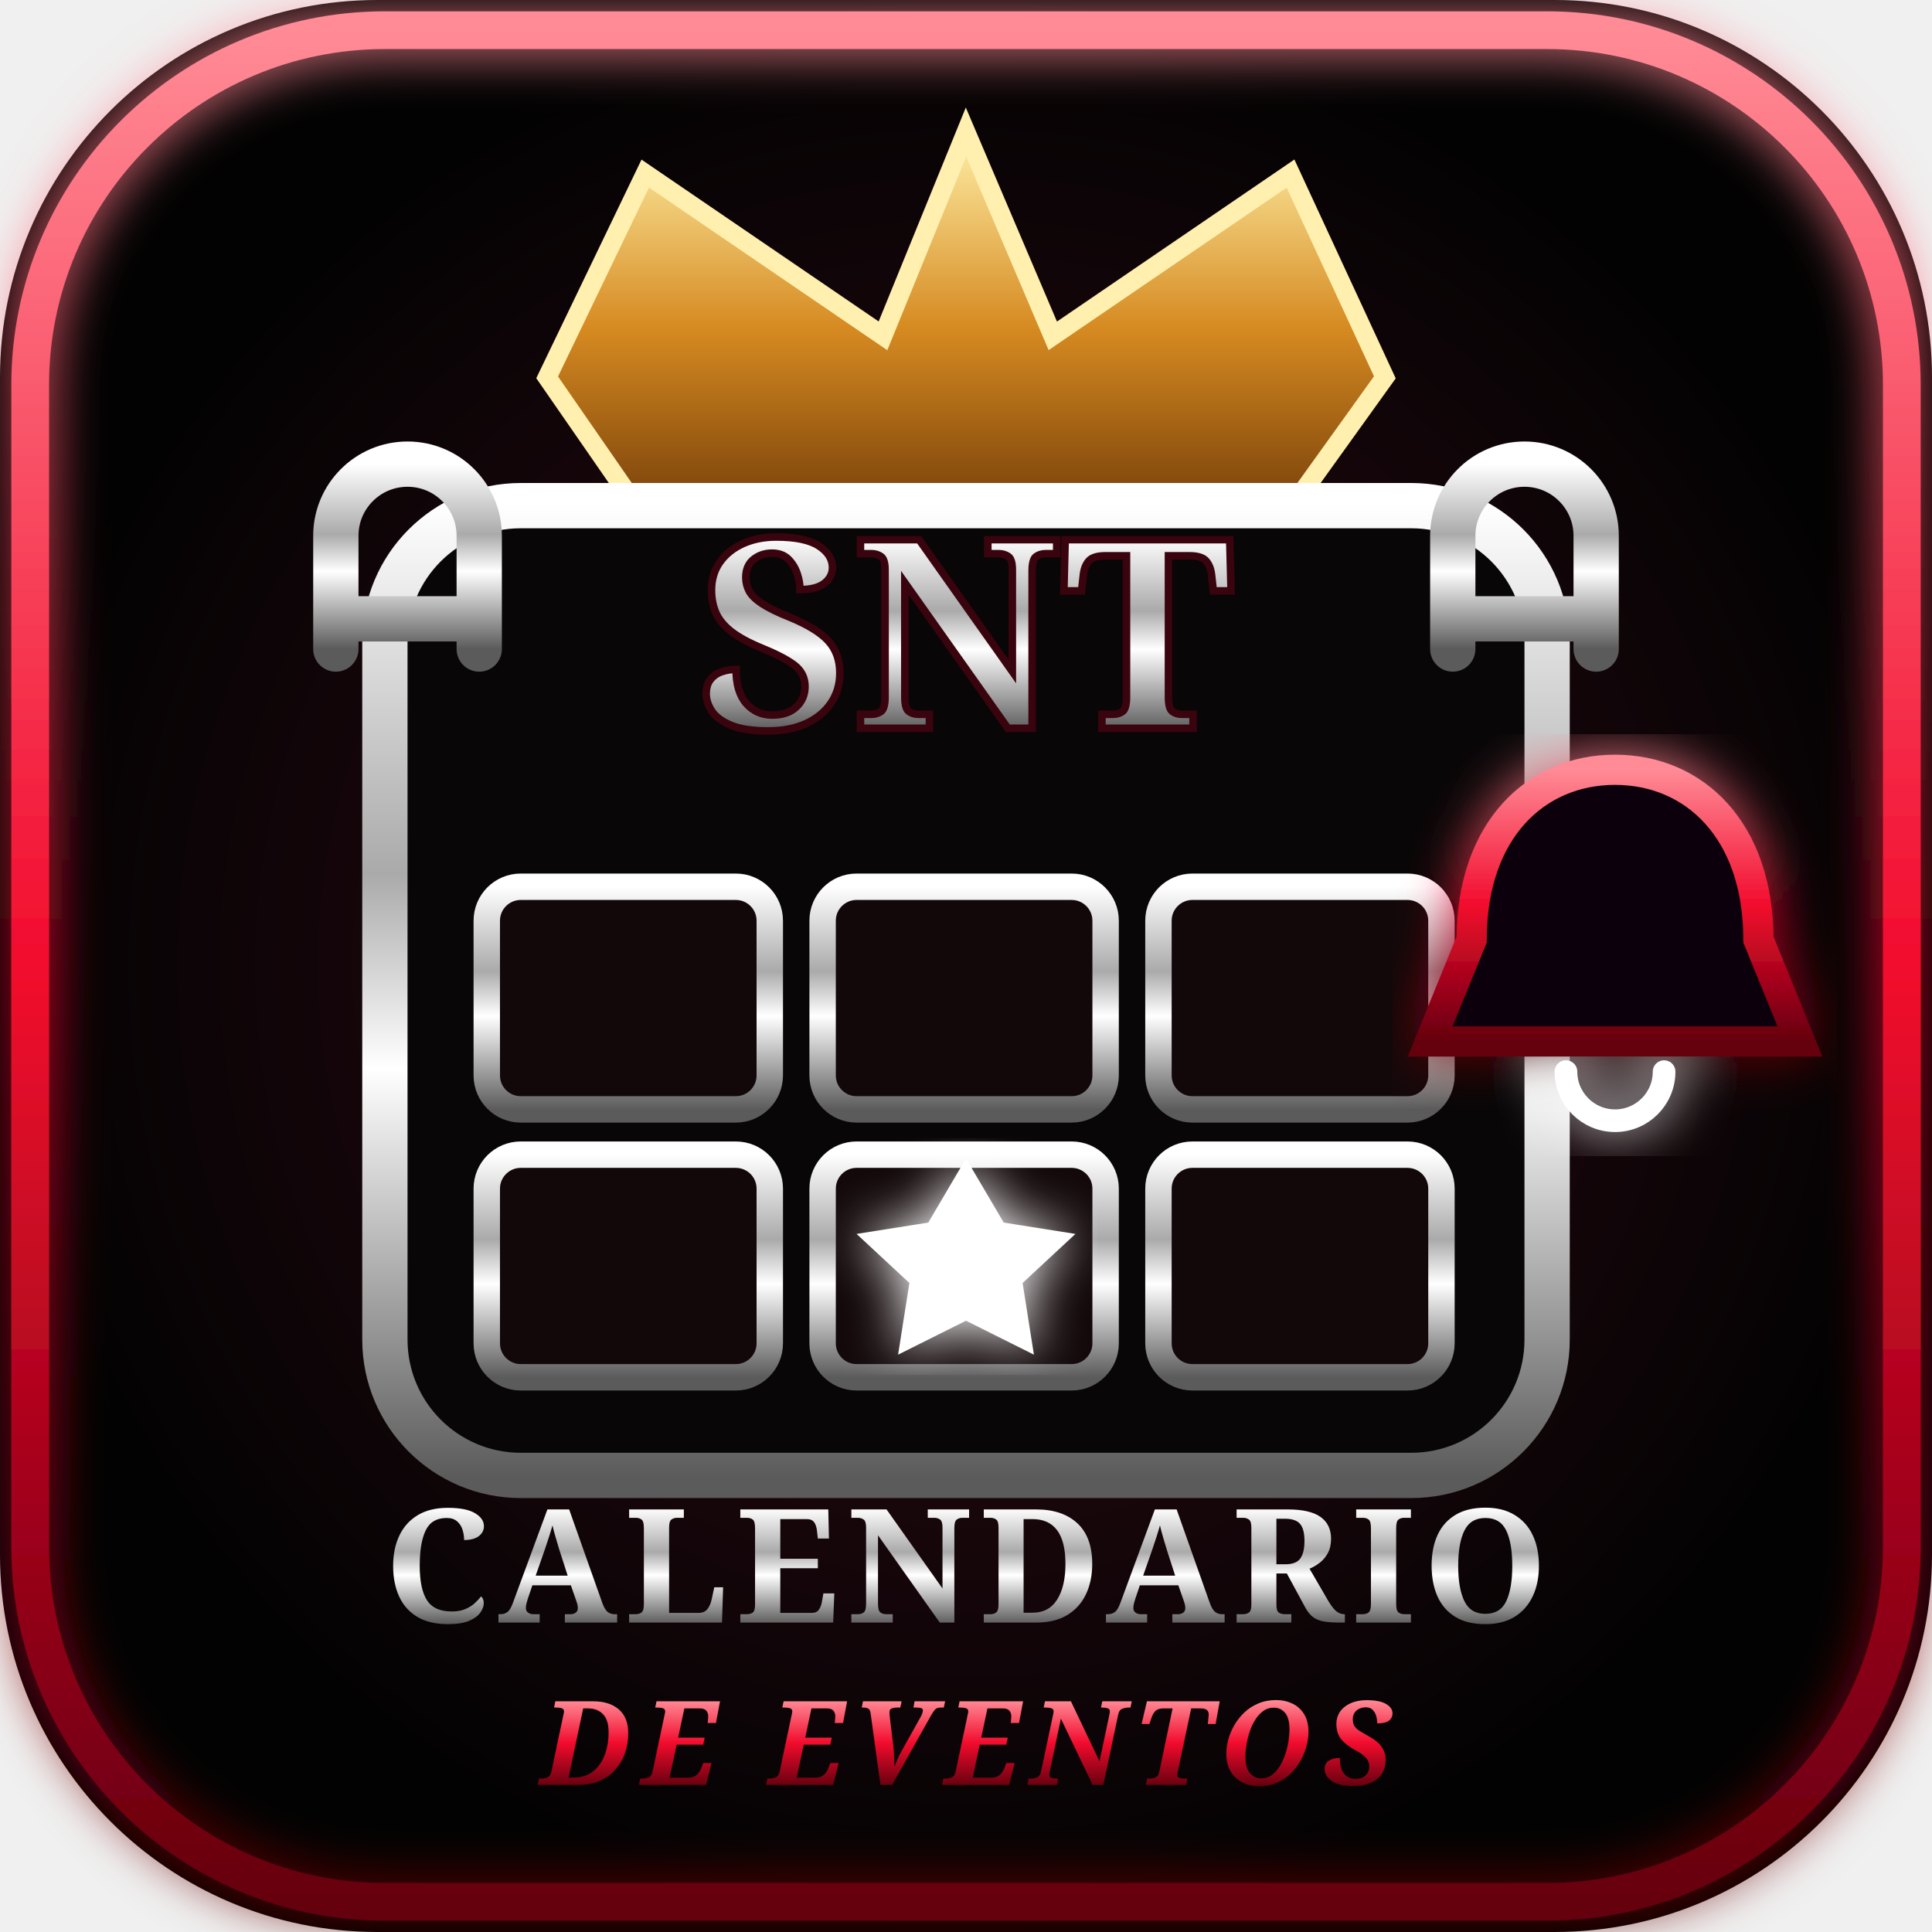
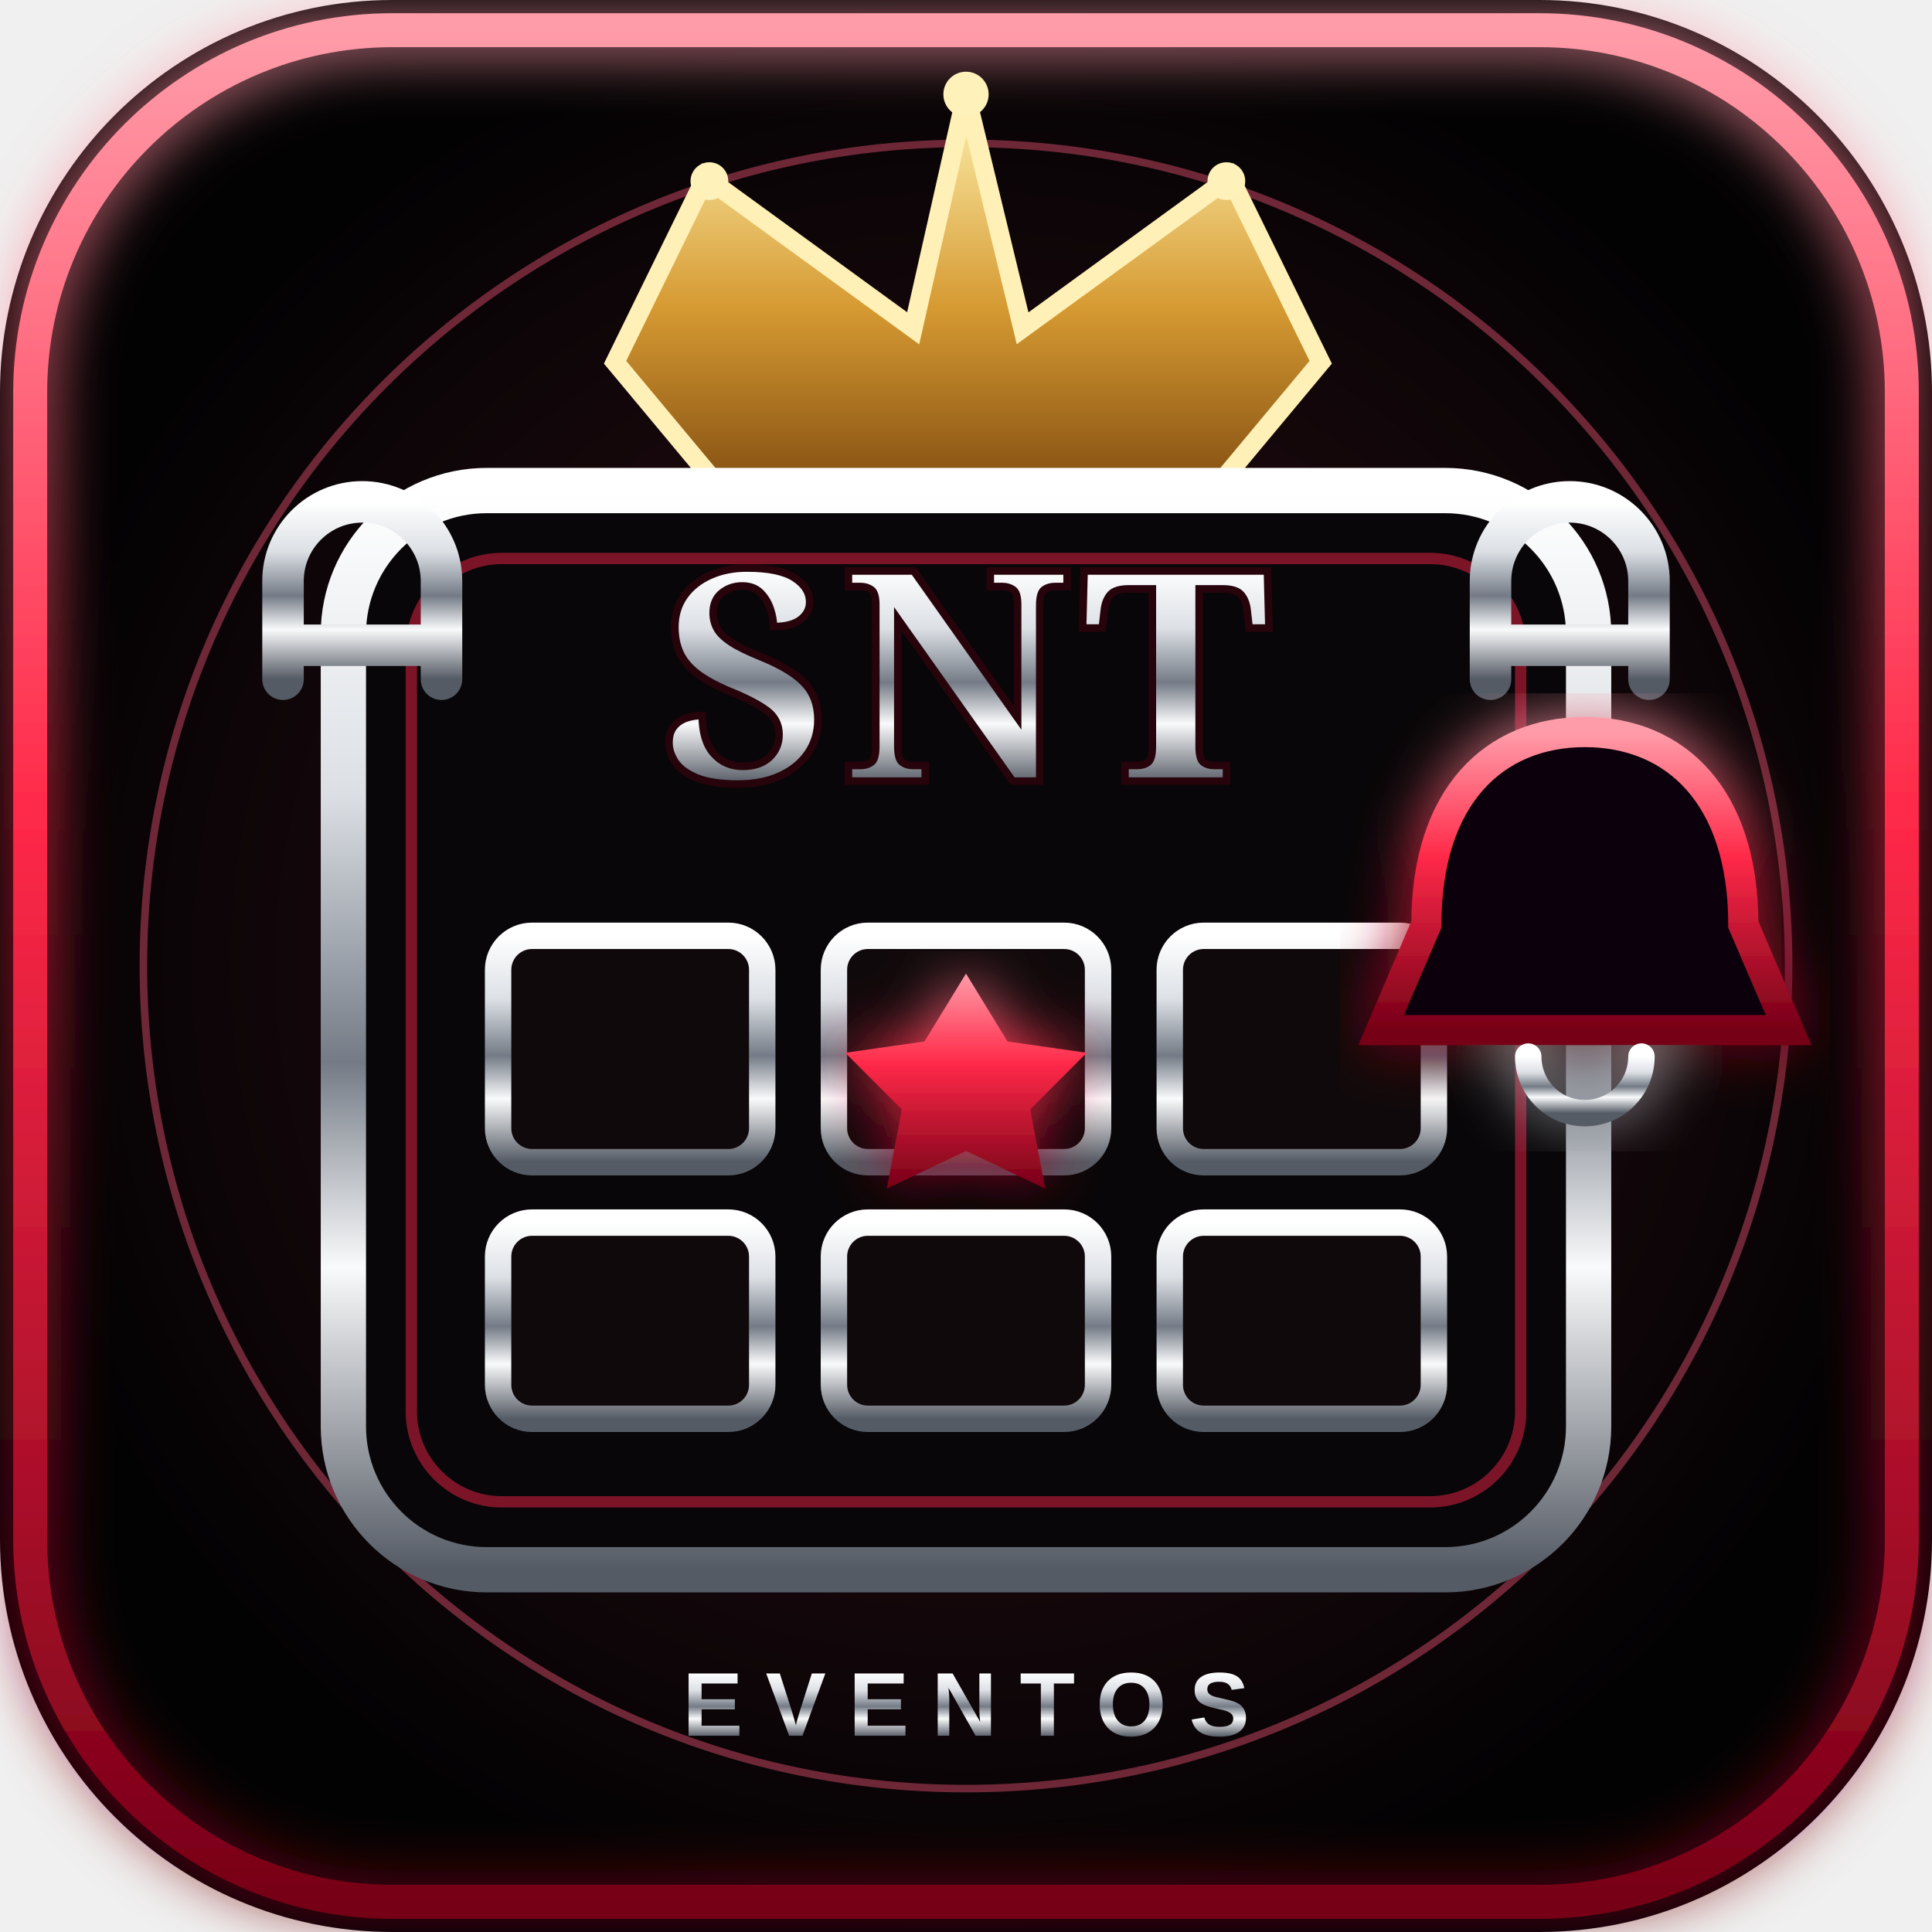
<svg xmlns="http://www.w3.org/2000/svg" viewBox="0 0 512 512">
  <defs>
+     <linearGradient id="metal" x1="0" y1="0" x2="0" y2="1">
+       <stop stop-color="#fff" />
+       <stop offset=".28" stop-color="#dce0e5" />
+       <stop offset=".53" stop-color="#747b86" />
+       <stop offset=".72" stop-color="#f9fafb" />
+       <stop offset="1" stop-color="#555b65" />
+     </linearGradient>
+     <linearGradient id="ruby" x1="0" y1="0" x2="0" y2="1">
+       <stop stop-color="#ff9ca9" />
+       <stop offset=".42" stop-color="#ff2948" />
+       <stop offset="1" stop-color="#760017" />
+     </linearGradient>
+     <linearGradient id="gold" x1="0" y1="0" x2="0" y2="1">
+       <stop stop-color="#fff2b0" />
+       <stop offset=".5" stop-color="#d69a32" />
+       <stop offset="1" stop-color="#75420c" />
+     </linearGradient>
    <radialGradient id="bg">
-       <stop stop-color="#310912" />
-       <stop offset=".72" stop-color="#100508" />
-       <stop offset="1" stop-color="#020202" />
+       <stop stop-color="#310c15" />
+       <stop offset=".72" stop-color="#100609" />
+       <stop offset="1" stop-color="#030203" />
    </radialGradient>
-     <linearGradient id="silver" x2="0" y2="1">
-       <stop stop-color="#fff" />
-       <stop offset=".38" stop-color="#aaa" />
-       <stop offset=".58" stop-color="#fff" />
-       <stop offset="1" stop-color="#5b5b5b" />
-     </linearGradient>
-     <linearGradient id="red" x2="0" y2="1">
-       <stop stop-color="#ff8b96" />
-       <stop offset=".5" stop-color="#f20b2d" />
-       <stop offset="1" stop-color="#65000e" />
-     </linearGradient>
-     <linearGradient id="gold" x2="0" y2="1">
-       <stop stop-color="#fff0a7" />
-       <stop offset=".5" stop-color="#d68a21" />
-       <stop offset="1" stop-color="#713b08" />
-     </linearGradient>
    <filter id="glow">
-       <feGaussianBlur stdDeviation="7" result="b" />
+       <feGaussianBlur stdDeviation="8" result="b" />
      <feMerge>
        <feMergeNode in="b" />
        <feMergeNode in="SourceGraphic" />
      </feMerge>
    </filter>
  </defs>
-   <rect width="512" height="512" rx="100" fill="url(#bg)" />
-   <rect x="8" y="8" width="496" height="496" rx="94" fill="none" stroke="url(#red)" stroke-width="10" filter="url(#glow)" />
-   <path d="M145 100 171 46l63 43 22-54 23 54 63-43 25 54-28 39H172z" fill="url(#gold)" stroke="#fff0b0" stroke-width="5" />
-   <rect x="102" y="134" width="308" height="257" rx="36" fill="#080607" stroke="url(#silver)" stroke-width="12" />
-   <path d="M116 215h280" stroke="url(#red)" stroke-width="9" filter="url(#glow)" />
-   <text x="256" y="193" text-anchor="middle" font-family="Georgia,serif" font-weight="bold" font-size="70" fill="url(#silver)" stroke="#39040d" stroke-width="2">SNT</text>
-   <g fill="#12080a" stroke="url(#silver)" stroke-width="7">
-     <rect x="129" y="235" width="75" height="59" rx="9" />
-     <rect x="218" y="235" width="75" height="59" rx="9" />
-     <rect x="307" y="235" width="75" height="59" rx="9" />
-     <rect x="129" y="306" width="75" height="59" rx="9" />
-     <rect x="218" y="306" width="75" height="59" rx="9" />
-     <rect x="307" y="306" width="75" height="59" rx="9" />
+   <rect width="512" height="512" rx="104" fill="url(#bg)" />
+   <rect x="8" y="8" width="496" height="496" rx="96" fill="none" stroke="url(#ruby)" stroke-width="9" filter="url(#glow)" />
+   <circle cx="256" cy="256" r="218" fill="none" stroke="#6e2736" stroke-width="2" />
+   <path d="M163 96 187 47l55 40 14-62 15 62 55-40 24 49-35 42H198z" fill="url(#gold)" stroke="#fff0b7" stroke-width="5" />
+   <g fill="#fff1ba">
+     <circle cx="188" cy="48" r="5" />
+     <circle cx="256" cy="25" r="6" />
+     <circle cx="325" cy="48" r="5" />
  </g>
-   <path d="M256 307l10 17 19 3-14 13 3 19-18-9-18 9 3-19-14-13 19-3z" fill="#fff" filter="url(#glow)" />
-   <path d="M89 172v-30a19 19 0 0 1 38 0v30m-38-8h38" fill="none" stroke="url(#silver)" stroke-width="12" stroke-linecap="round" />
-   <path d="M385 172v-30a19 19 0 0 1 38 0v30m-38-8h38" fill="none" stroke="url(#silver)" stroke-width="12" stroke-linecap="round" />
-   <g transform="translate(390 205)" filter="url(#glow)">
-     <path d="M0 44c0-29 17-45 38-45s38 16 38 45l11 27H-11z" fill="#090607" stroke="url(#red)" stroke-width="8" />
-     <path d="M25 79a13 13 0 0 0 26 0" fill="none" stroke="#fff" stroke-width="6" stroke-linecap="round" />
+   <rect x="91" y="130" width="330" height="286" rx="38" fill="#080608" stroke="url(#metal)" stroke-width="12" />
+   <rect x="109" y="148" width="294" height="250" rx="24" fill="none" stroke="#7c1428" stroke-width="3" />
+   <path d="M118 223h276" stroke="url(#ruby)" stroke-width="9" filter="url(#glow)" />
+   <text x="256" y="207" text-anchor="middle" font-family="Georgia,serif" font-size="78" font-weight="bold" letter-spacing="2" fill="url(#metal)" stroke="#27040b" stroke-width="2">SNT</text>
+   <g fill="#10090b" stroke="url(#metal)" stroke-width="7">
+     <rect x="132" y="248" width="70" height="60" rx="9" />
+     <rect x="221" y="248" width="70" height="60" rx="9" />
+     <rect x="310" y="248" width="70" height="60" rx="9" />
+     <rect x="132" y="324" width="70" height="52" rx="9" />
+     <rect x="221" y="324" width="70" height="52" rx="9" />
+     <rect x="310" y="324" width="70" height="52" rx="9" />
  </g>
-   <text x="256" y="430" text-anchor="middle" font-family="Georgia,serif" font-size="42" font-weight="bold" letter-spacing="2" fill="url(#silver)">CALENDARIO</text>
-   <text x="256" y="473" text-anchor="middle" font-family="Georgia,serif" font-size="31" font-style="italic" font-weight="bold" letter-spacing="3" fill="url(#red)">DE EVENTOS</text>
+   <path d="m256 258 11 18 21 3-15 15 4 21-21-10-21 10 4-21-15-15 21-3z" fill="url(#ruby)" filter="url(#glow)" />
+   <path d="M75 180v-26a21 21 0 0 1 42 0v26m-42-9h42" fill="none" stroke="url(#metal)" stroke-width="11" stroke-linecap="round" />
+   <path d="M395 180v-26a21 21 0 0 1 42 0v26m-42-9h42" fill="none" stroke="url(#metal)" stroke-width="11" stroke-linecap="round" />
+   <g transform="translate(378 191)" filter="url(#glow)">
+     <path d="M0 54c0-34 18-51 42-51s42 17 42 51l12 28H-12z" fill="#090608" stroke="url(#ruby)" stroke-width="8" />
+     <path d="M27 89a15 15 0 0 0 30 0" fill="none" stroke="url(#metal)" stroke-width="7" stroke-linecap="round" />
+   </g>
+   <text x="256" y="460" text-anchor="middle" font-family="Arial,sans-serif" font-size="24" font-weight="800" letter-spacing="6" fill="url(#metal)">EVENTOS</text>
</svg>
